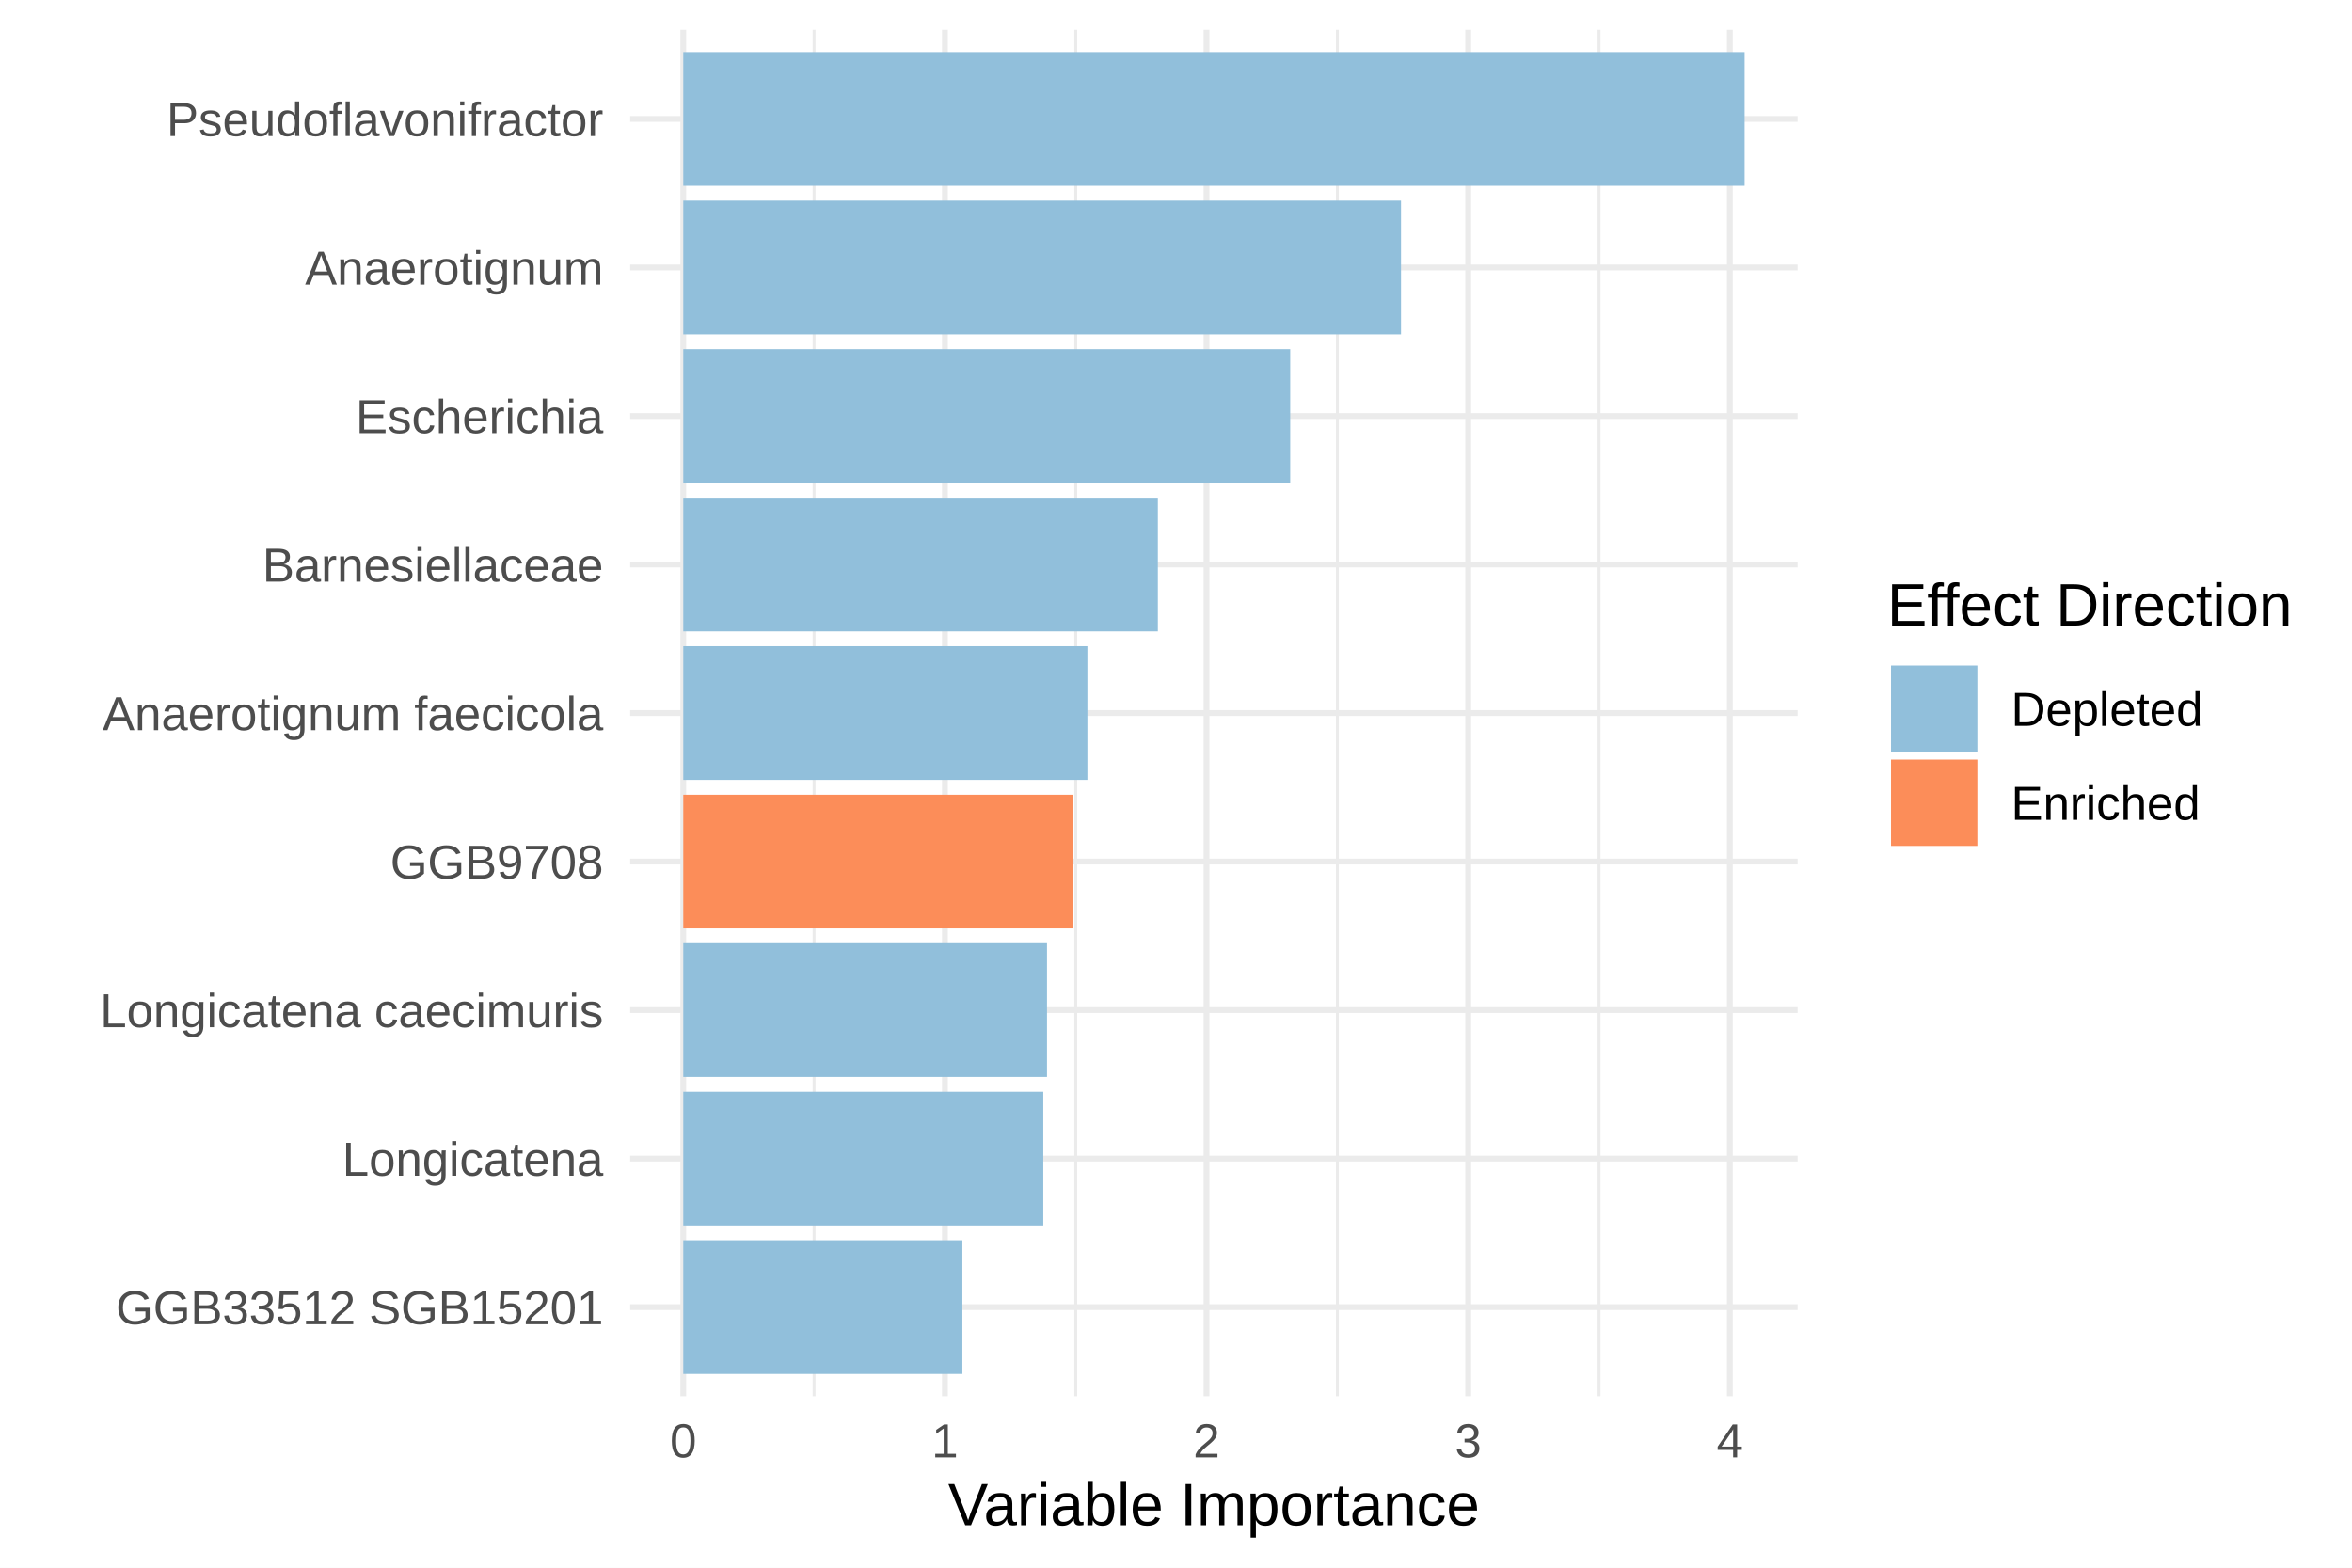
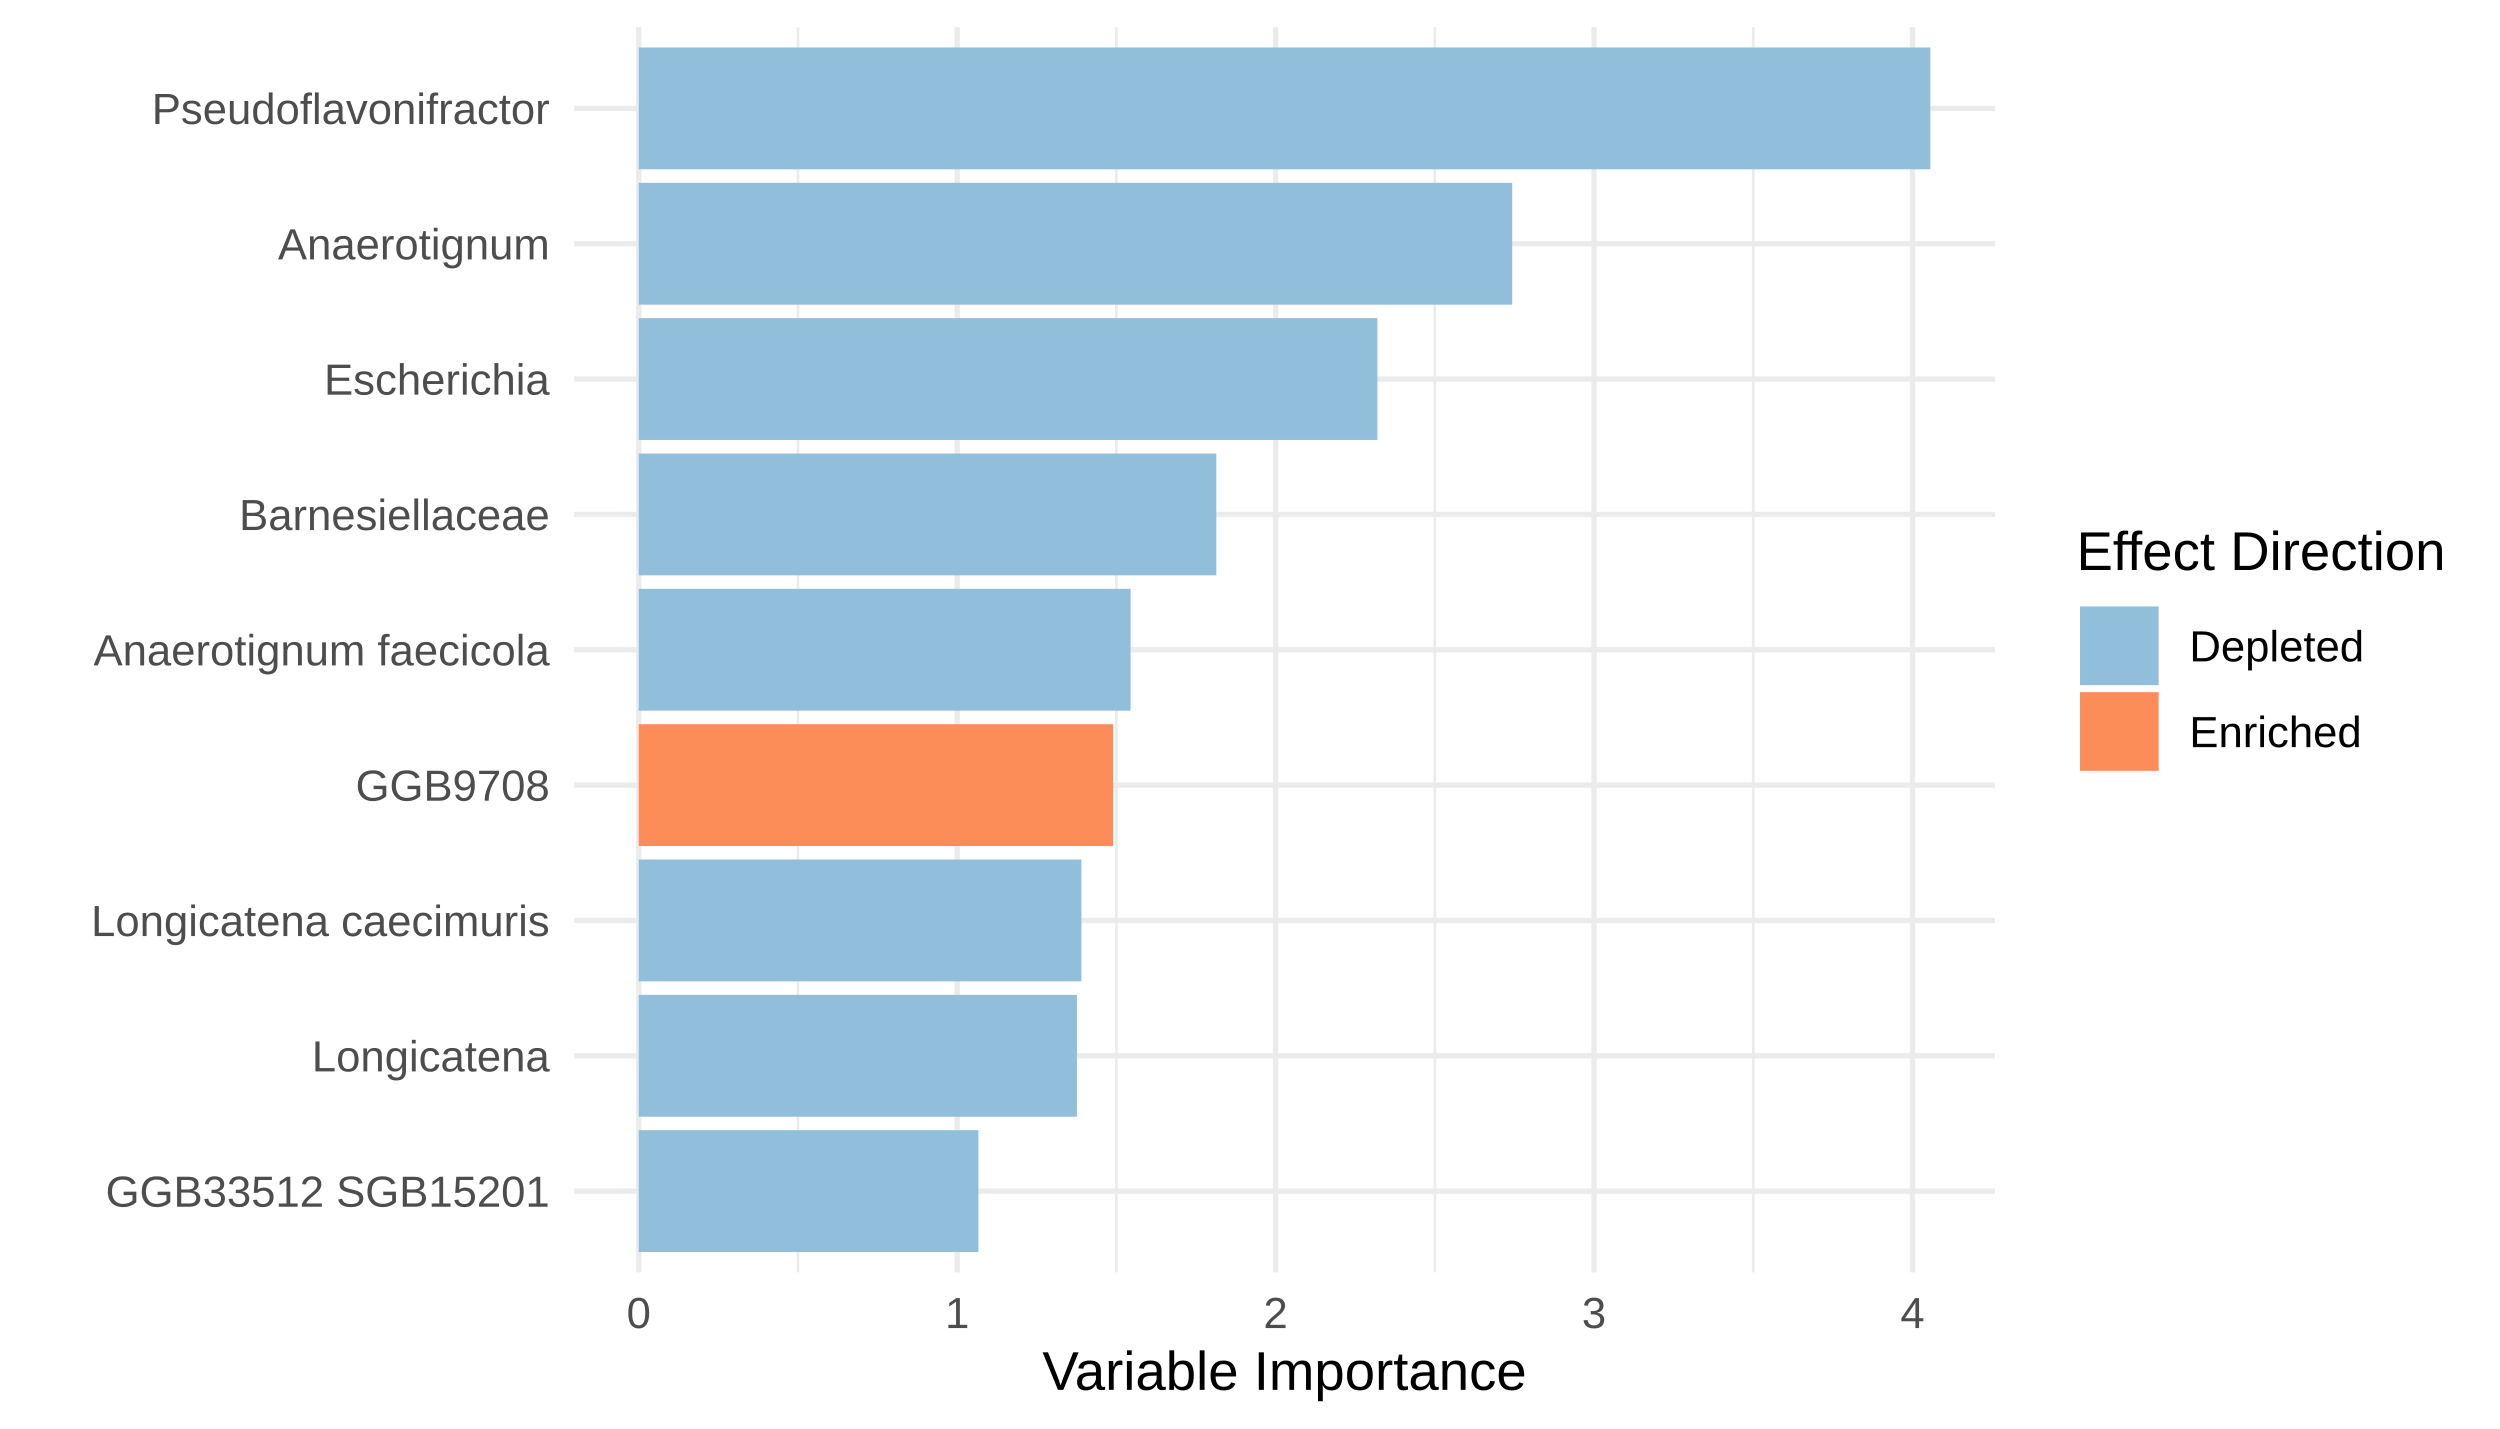
- <svg xmlns="http://www.w3.org/2000/svg" width="432.00pt" height="288.00pt" viewBox="0 0 432.00 288.00">
+ <svg xmlns="http://www.w3.org/2000/svg" width="504.00pt" height="288.00pt" viewBox="0 0 504.00 288.00">
  <g class="svglite">
    <defs>
      <style type="text/css">
    .svglite line, .svglite polyline, .svglite polygon, .svglite path, .svglite rect, .svglite circle {
      fill: none;
      stroke: #000000;
      stroke-linecap: round;
      stroke-linejoin: round;
      stroke-miterlimit: 10.00;
    }
    .svglite text {
      white-space: pre;
    }
    .svglite g.glyphgroup path {
      fill: inherit;
      stroke: none;
    }
  </style>
    </defs>
    <rect width="100%" height="100%" style="stroke: none; fill: #FFFFFF;" />
    <defs>
-       <clipPath id="cpMC4wMHw0MzIuMDB8MC4wMHwyODguMDA=">
-         <rect x="0.00" y="0.00" width="432.00" height="288.00" />
+       <clipPath id="cpMC4wMHw1MDQuMDB8MC4wMHwyODguMDA=">
+         <rect x="0.00" y="0.00" width="504.00" height="288.00" />
      </clipPath>
    </defs>
-     <g clip-path="url(#cpMC4wMHw0MzIuMDB8MC4wMHwyODguMDA=)">
-       <rect x="0.00" y="0.00" width="432.00" height="288.00" style="stroke-width: 1.07; stroke: none; fill: #FFFFFF;" />
+     <g clip-path="url(#cpMC4wMHw1MDQuMDB8MC4wMHwyODguMDA=)">
+       <rect x="0.00" y="0.00" width="504.00" height="288.00" style="stroke-width: 1.07; stroke: none; fill: #FFFFFF;" />
    </g>
    <defs>
-       <clipPath id="cpMTE1Ljc1fDMzMC4xOHw1LjQ4fDI1Ni41MA==">
-         <rect x="115.75" y="5.48" width="214.43" height="251.02" />
+       <clipPath id="cpMTE1Ljc1fDQwMi4xOHw1LjQ4fDI1Ni41MA==">
+         <rect x="115.75" y="5.48" width="286.43" height="251.02" />
      </clipPath>
    </defs>
-     <g clip-path="url(#cpMTE1Ljc1fDMzMC4xOHw1LjQ4fDI1Ni41MA==)">
-       <polyline points="149.53,256.50 149.53,5.48 " style="stroke-width: 0.53; stroke: #EBEBEB; stroke-linecap: butt;" />
-       <polyline points="197.59,256.50 197.59,5.48 " style="stroke-width: 0.53; stroke: #EBEBEB; stroke-linecap: butt;" />
-       <polyline points="245.64,256.50 245.64,5.48 " style="stroke-width: 0.53; stroke: #EBEBEB; stroke-linecap: butt;" />
-       <polyline points="293.70,256.50 293.70,5.48 " style="stroke-width: 0.53; stroke: #EBEBEB; stroke-linecap: butt;" />
-       <polyline points="115.75,240.13 330.18,240.13 " style="stroke-width: 1.07; stroke: #EBEBEB; stroke-linecap: butt;" />
-       <polyline points="115.75,212.85 330.18,212.85 " style="stroke-width: 1.07; stroke: #EBEBEB; stroke-linecap: butt;" />
-       <polyline points="115.75,185.56 330.18,185.56 " style="stroke-width: 1.07; stroke: #EBEBEB; stroke-linecap: butt;" />
-       <polyline points="115.75,158.28 330.18,158.28 " style="stroke-width: 1.07; stroke: #EBEBEB; stroke-linecap: butt;" />
-       <polyline points="115.75,130.99 330.18,130.99 " style="stroke-width: 1.07; stroke: #EBEBEB; stroke-linecap: butt;" />
-       <polyline points="115.75,103.71 330.18,103.71 " style="stroke-width: 1.07; stroke: #EBEBEB; stroke-linecap: butt;" />
-       <polyline points="115.75,76.42 330.18,76.42 " style="stroke-width: 1.07; stroke: #EBEBEB; stroke-linecap: butt;" />
-       <polyline points="115.75,49.14 330.18,49.14 " style="stroke-width: 1.07; stroke: #EBEBEB; stroke-linecap: butt;" />
-       <polyline points="115.75,21.85 330.18,21.85 " style="stroke-width: 1.07; stroke: #EBEBEB; stroke-linecap: butt;" />
-       <polyline points="125.50,256.50 125.50,5.48 " style="stroke-width: 1.07; stroke: #EBEBEB; stroke-linecap: butt;" />
-       <polyline points="173.56,256.50 173.56,5.48 " style="stroke-width: 1.07; stroke: #EBEBEB; stroke-linecap: butt;" />
-       <polyline points="221.61,256.50 221.61,5.48 " style="stroke-width: 1.07; stroke: #EBEBEB; stroke-linecap: butt;" />
-       <polyline points="269.67,256.50 269.67,5.48 " style="stroke-width: 1.07; stroke: #EBEBEB; stroke-linecap: butt;" />
-       <polyline points="317.73,256.50 317.73,5.48 " style="stroke-width: 1.07; stroke: #EBEBEB; stroke-linecap: butt;" />
-       <rect x="125.50" y="9.57" width="194.94" height="24.56" style="stroke-width: 1.07; stroke: none; stroke-linecap: butt; stroke-linejoin: miter; fill: #91BFDB;" />
-       <rect x="125.50" y="36.86" width="131.83" height="24.56" style="stroke-width: 1.07; stroke: none; stroke-linecap: butt; stroke-linejoin: miter; fill: #91BFDB;" />
-       <rect x="125.50" y="64.14" width="111.48" height="24.56" style="stroke-width: 1.07; stroke: none; stroke-linecap: butt; stroke-linejoin: miter; fill: #91BFDB;" />
-       <rect x="125.50" y="91.43" width="87.17" height="24.56" style="stroke-width: 1.07; stroke: none; stroke-linecap: butt; stroke-linejoin: miter; fill: #91BFDB;" />
-       <rect x="125.50" y="118.71" width="74.23" height="24.56" style="stroke-width: 1.07; stroke: none; stroke-linecap: butt; stroke-linejoin: miter; fill: #91BFDB;" />
-       <rect x="125.50" y="146.00" width="71.60" height="24.56" style="stroke-width: 1.07; stroke: none; stroke-linecap: butt; stroke-linejoin: miter; fill: #FC8D59;" />
-       <rect x="125.50" y="173.28" width="66.81" height="24.56" style="stroke-width: 1.07; stroke: none; stroke-linecap: butt; stroke-linejoin: miter; fill: #91BFDB;" />
-       <rect x="125.50" y="200.57" width="66.13" height="24.56" style="stroke-width: 1.07; stroke: none; stroke-linecap: butt; stroke-linejoin: miter; fill: #91BFDB;" />
-       <rect x="125.50" y="227.85" width="51.27" height="24.56" style="stroke-width: 1.07; stroke: none; stroke-linecap: butt; stroke-linejoin: miter; fill: #91BFDB;" />
+     <g clip-path="url(#cpMTE1Ljc1fDQwMi4xOHw1LjQ4fDI1Ni41MA==)">
+       <polyline points="160.87,256.50 160.87,5.48 " style="stroke-width: 0.53; stroke: #EBEBEB; stroke-linecap: butt;" />
+       <polyline points="225.06,256.50 225.06,5.48 " style="stroke-width: 0.53; stroke: #EBEBEB; stroke-linecap: butt;" />
+       <polyline points="289.26,256.50 289.26,5.48 " style="stroke-width: 0.53; stroke: #EBEBEB; stroke-linecap: butt;" />
+       <polyline points="353.45,256.50 353.45,5.48 " style="stroke-width: 0.53; stroke: #EBEBEB; stroke-linecap: butt;" />
+       <polyline points="115.75,240.13 402.18,240.13 " style="stroke-width: 1.07; stroke: #EBEBEB; stroke-linecap: butt;" />
+       <polyline points="115.75,212.85 402.18,212.85 " style="stroke-width: 1.07; stroke: #EBEBEB; stroke-linecap: butt;" />
+       <polyline points="115.75,185.56 402.18,185.56 " style="stroke-width: 1.07; stroke: #EBEBEB; stroke-linecap: butt;" />
+       <polyline points="115.75,158.28 402.18,158.28 " style="stroke-width: 1.07; stroke: #EBEBEB; stroke-linecap: butt;" />
+       <polyline points="115.75,130.99 402.18,130.99 " style="stroke-width: 1.07; stroke: #EBEBEB; stroke-linecap: butt;" />
+       <polyline points="115.75,103.71 402.18,103.71 " style="stroke-width: 1.07; stroke: #EBEBEB; stroke-linecap: butt;" />
+       <polyline points="115.75,76.42 402.18,76.42 " style="stroke-width: 1.07; stroke: #EBEBEB; stroke-linecap: butt;" />
+       <polyline points="115.75,49.14 402.18,49.14 " style="stroke-width: 1.07; stroke: #EBEBEB; stroke-linecap: butt;" />
+       <polyline points="115.75,21.85 402.18,21.85 " style="stroke-width: 1.07; stroke: #EBEBEB; stroke-linecap: butt;" />
+       <polyline points="128.77,256.50 128.77,5.48 " style="stroke-width: 1.07; stroke: #EBEBEB; stroke-linecap: butt;" />
+       <polyline points="192.97,256.50 192.97,5.48 " style="stroke-width: 1.07; stroke: #EBEBEB; stroke-linecap: butt;" />
+       <polyline points="257.16,256.50 257.16,5.48 " style="stroke-width: 1.07; stroke: #EBEBEB; stroke-linecap: butt;" />
+       <polyline points="321.36,256.50 321.36,5.48 " style="stroke-width: 1.07; stroke: #EBEBEB; stroke-linecap: butt;" />
+       <polyline points="385.55,256.50 385.55,5.48 " style="stroke-width: 1.07; stroke: #EBEBEB; stroke-linecap: butt;" />
+       <rect x="128.77" y="9.57" width="260.39" height="24.56" style="stroke-width: 1.07; stroke: none; stroke-linecap: butt; stroke-linejoin: miter; fill: #91BFDB;" />
+       <rect x="128.77" y="36.86" width="176.09" height="24.56" style="stroke-width: 1.07; stroke: none; stroke-linecap: butt; stroke-linejoin: miter; fill: #91BFDB;" />
+       <rect x="128.77" y="64.14" width="148.91" height="24.56" style="stroke-width: 1.07; stroke: none; stroke-linecap: butt; stroke-linejoin: miter; fill: #91BFDB;" />
+       <rect x="128.77" y="91.43" width="116.44" height="24.56" style="stroke-width: 1.07; stroke: none; stroke-linecap: butt; stroke-linejoin: miter; fill: #91BFDB;" />
+       <rect x="128.77" y="118.71" width="99.16" height="24.56" style="stroke-width: 1.07; stroke: none; stroke-linecap: butt; stroke-linejoin: miter; fill: #91BFDB;" />
+       <rect x="128.77" y="146.00" width="95.65" height="24.56" style="stroke-width: 1.07; stroke: none; stroke-linecap: butt; stroke-linejoin: miter; fill: #FC8D59;" />
+       <rect x="128.77" y="173.28" width="89.24" height="24.56" style="stroke-width: 1.07; stroke: none; stroke-linecap: butt; stroke-linejoin: miter; fill: #91BFDB;" />
+       <rect x="128.77" y="200.57" width="88.34" height="24.56" style="stroke-width: 1.07; stroke: none; stroke-linecap: butt; stroke-linejoin: miter; fill: #91BFDB;" />
+       <rect x="128.77" y="227.85" width="68.48" height="24.56" style="stroke-width: 1.07; stroke: none; stroke-linecap: butt; stroke-linejoin: miter; fill: #91BFDB;" />
    </g>
-     <g clip-path="url(#cpMC4wMHw0MzIuMDB8MC4wMHwyODguMDA=)">
+     <g clip-path="url(#cpMC4wMHw1MDQuMDB8MC4wMHwyODguMDA=)">
      <text x="110.82" y="243.28" text-anchor="end" style="font-size: 8.80px;fill: #4D4D4D; font-family: &quot;Arial&quot;;" textLength="89.50px" lengthAdjust="spacingAndGlyphs">GGB33512 SGB15201</text>
      <text x="110.82" y="216.00" text-anchor="end" style="font-size: 8.80px;fill: #4D4D4D; font-family: &quot;Arial&quot;;" textLength="47.92px" lengthAdjust="spacingAndGlyphs">Longicatena</text>
      <text x="110.82" y="188.71" text-anchor="end" style="font-size: 8.80px;fill: #4D4D4D; font-family: &quot;Arial&quot;;" textLength="92.41px" lengthAdjust="spacingAndGlyphs">Longicatena caecimuris</text>
      <text x="110.82" y="161.43" text-anchor="end" style="font-size: 8.80px;fill: #4D4D4D; font-family: &quot;Arial&quot;;" textLength="39.12px" lengthAdjust="spacingAndGlyphs">GGB9708</text>
      <text x="110.82" y="134.14" text-anchor="end" style="font-size: 8.80px;fill: #4D4D4D; font-family: &quot;Arial&quot;;" textLength="91.91px" lengthAdjust="spacingAndGlyphs">Anaerotignum faecicola</text>
      <text x="110.82" y="106.86" text-anchor="end" style="font-size: 8.80px;fill: #4D4D4D; font-family: &quot;Arial&quot;;" textLength="62.59px" lengthAdjust="spacingAndGlyphs">Barnesiellaceae</text>
      <text x="110.82" y="79.57" text-anchor="end" style="font-size: 8.80px;fill: #4D4D4D; font-family: &quot;Arial&quot;;" textLength="45.48px" lengthAdjust="spacingAndGlyphs">Escherichia</text>
      <text x="110.82" y="52.29" text-anchor="end" style="font-size: 8.80px;fill: #4D4D4D; font-family: &quot;Arial&quot;;" textLength="54.75px" lengthAdjust="spacingAndGlyphs">Anaerotignum</text>
      <text x="110.82" y="25.00" text-anchor="end" style="font-size: 8.80px;fill: #4D4D4D; font-family: &quot;Arial&quot;;" textLength="80.17px" lengthAdjust="spacingAndGlyphs">Pseudoflavonifractor</text>
-       <text x="125.50" y="267.74" text-anchor="middle" style="font-size: 8.80px;fill: #4D4D4D; font-family: &quot;Arial&quot;;" textLength="4.89px" lengthAdjust="spacingAndGlyphs">0</text>
-       <text x="173.56" y="267.74" text-anchor="middle" style="font-size: 8.80px;fill: #4D4D4D; font-family: &quot;Arial&quot;;" textLength="4.89px" lengthAdjust="spacingAndGlyphs">1</text>
-       <text x="221.61" y="267.74" text-anchor="middle" style="font-size: 8.80px;fill: #4D4D4D; font-family: &quot;Arial&quot;;" textLength="4.89px" lengthAdjust="spacingAndGlyphs">2</text>
-       <text x="269.67" y="267.74" text-anchor="middle" style="font-size: 8.80px;fill: #4D4D4D; font-family: &quot;Arial&quot;;" textLength="4.89px" lengthAdjust="spacingAndGlyphs">3</text>
-       <text x="317.73" y="267.74" text-anchor="middle" style="font-size: 8.80px;fill: #4D4D4D; font-family: &quot;Arial&quot;;" textLength="4.89px" lengthAdjust="spacingAndGlyphs">4</text>
-       <text x="222.97" y="280.20" text-anchor="middle" style="font-size: 11.00px; font-family: &quot;Arial&quot;;" textLength="97.69px" lengthAdjust="spacingAndGlyphs">Variable Importance</text>
-       <text x="346.62" y="114.91" style="font-size: 11.00px; font-family: &quot;Arial&quot;;" textLength="74.42px" lengthAdjust="spacingAndGlyphs">Effect Direction</text>
-       <rect x="347.33" y="122.26" width="15.86" height="15.86" style="stroke-width: 1.07; stroke: none; stroke-linecap: butt; stroke-linejoin: miter; fill: #91BFDB;" />
-       <rect x="347.33" y="139.54" width="15.86" height="15.86" style="stroke-width: 1.07; stroke: none; stroke-linecap: butt; stroke-linejoin: miter; fill: #FC8D59;" />
-       <text x="369.38" y="133.34" style="font-size: 8.80px; font-family: &quot;Arial&quot;;" textLength="35.20px" lengthAdjust="spacingAndGlyphs">Depleted</text>
-       <text x="369.38" y="150.62" style="font-size: 8.80px; font-family: &quot;Arial&quot;;" textLength="34.72px" lengthAdjust="spacingAndGlyphs">Enriched</text>
+       <text x="128.77" y="267.74" text-anchor="middle" style="font-size: 8.80px;fill: #4D4D4D; font-family: &quot;Arial&quot;;" textLength="4.89px" lengthAdjust="spacingAndGlyphs">0</text>
+       <text x="192.97" y="267.74" text-anchor="middle" style="font-size: 8.80px;fill: #4D4D4D; font-family: &quot;Arial&quot;;" textLength="4.89px" lengthAdjust="spacingAndGlyphs">1</text>
+       <text x="257.16" y="267.74" text-anchor="middle" style="font-size: 8.80px;fill: #4D4D4D; font-family: &quot;Arial&quot;;" textLength="4.89px" lengthAdjust="spacingAndGlyphs">2</text>
+       <text x="321.36" y="267.74" text-anchor="middle" style="font-size: 8.80px;fill: #4D4D4D; font-family: &quot;Arial&quot;;" textLength="4.89px" lengthAdjust="spacingAndGlyphs">3</text>
+       <text x="385.55" y="267.74" text-anchor="middle" style="font-size: 8.80px;fill: #4D4D4D; font-family: &quot;Arial&quot;;" textLength="4.89px" lengthAdjust="spacingAndGlyphs">4</text>
+       <text x="258.97" y="280.20" text-anchor="middle" style="font-size: 11.00px; font-family: &quot;Arial&quot;;" textLength="97.69px" lengthAdjust="spacingAndGlyphs">Variable Importance</text>
+       <text x="418.62" y="114.91" style="font-size: 11.00px; font-family: &quot;Arial&quot;;" textLength="74.42px" lengthAdjust="spacingAndGlyphs">Effect Direction</text>
+       <rect x="419.33" y="122.26" width="15.86" height="15.86" style="stroke-width: 1.07; stroke: none; stroke-linecap: butt; stroke-linejoin: miter; fill: #91BFDB;" />
+       <rect x="419.33" y="139.54" width="15.86" height="15.86" style="stroke-width: 1.07; stroke: none; stroke-linecap: butt; stroke-linejoin: miter; fill: #FC8D59;" />
+       <text x="441.38" y="133.34" style="font-size: 8.80px; font-family: &quot;Arial&quot;;" textLength="35.20px" lengthAdjust="spacingAndGlyphs">Depleted</text>
+       <text x="441.38" y="150.62" style="font-size: 8.80px; font-family: &quot;Arial&quot;;" textLength="34.72px" lengthAdjust="spacingAndGlyphs">Enriched</text>
    </g>
  </g>
</svg>
